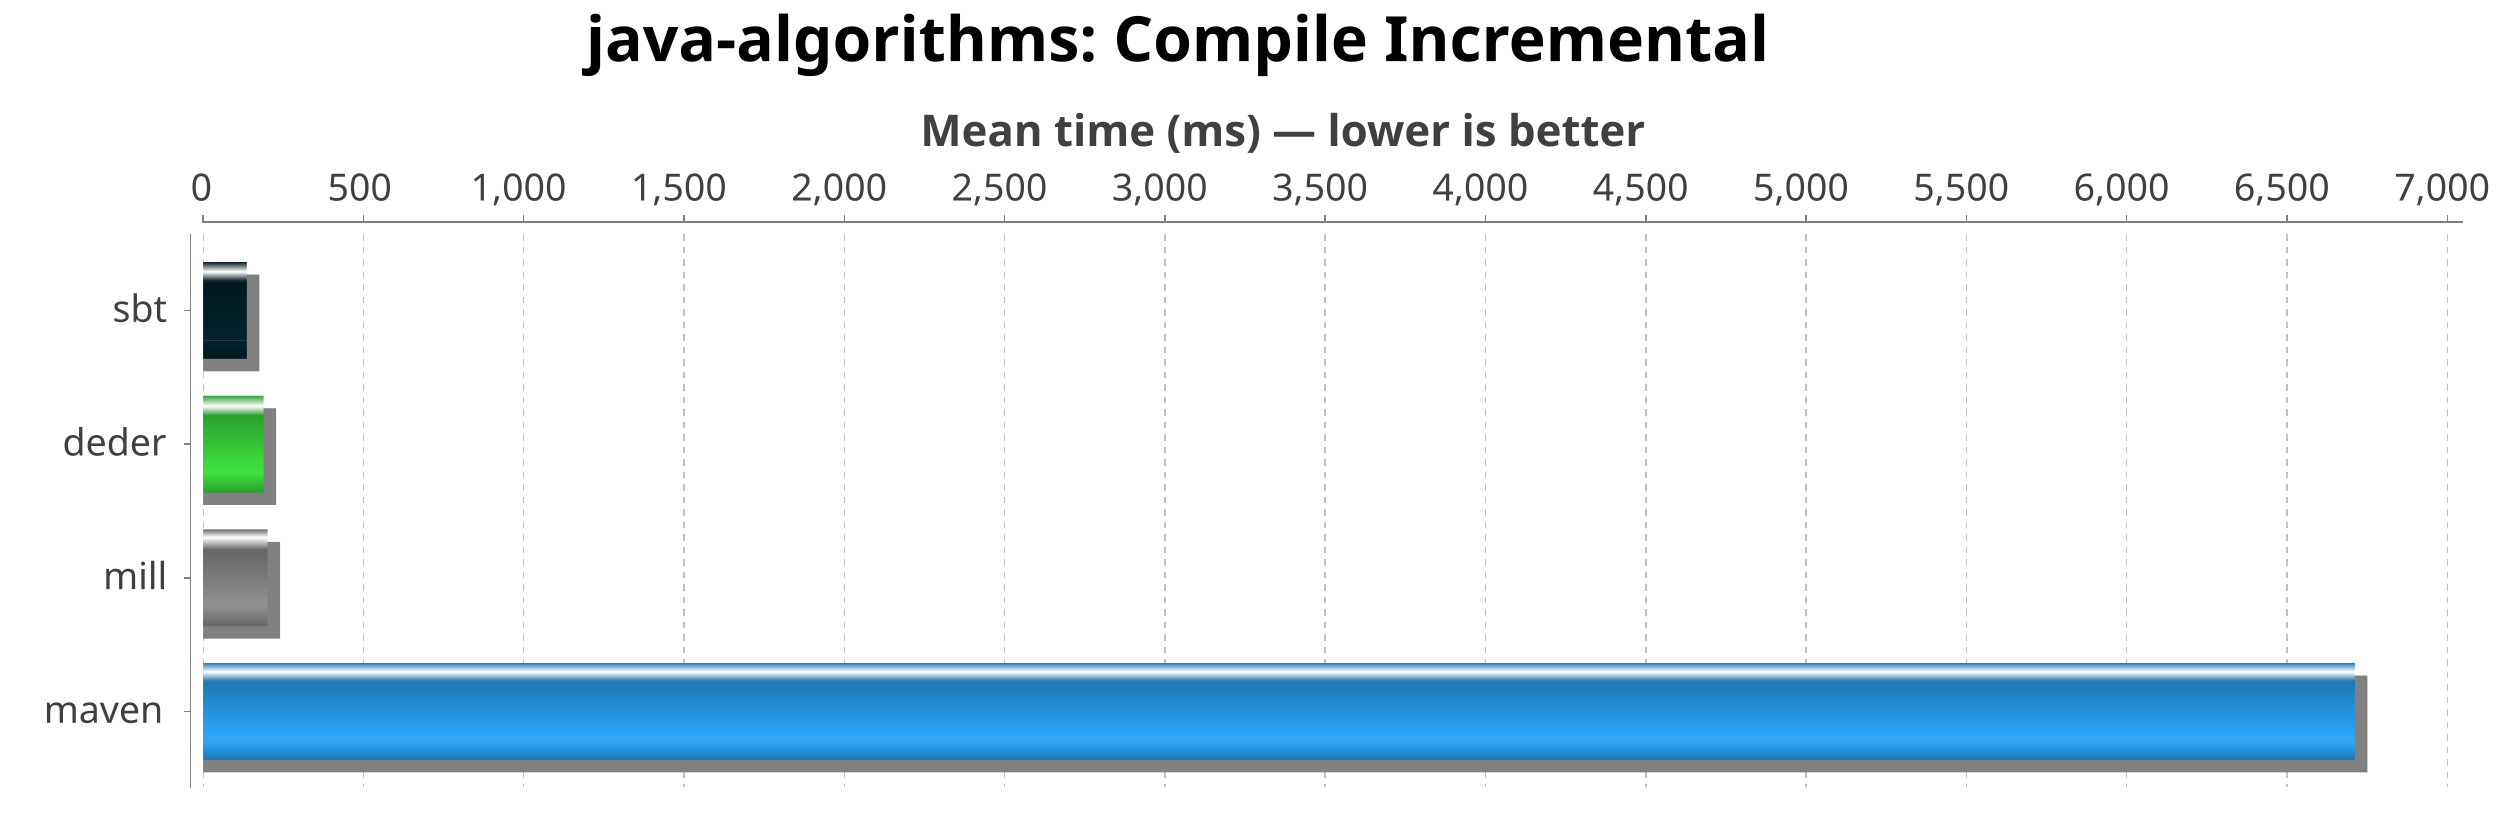
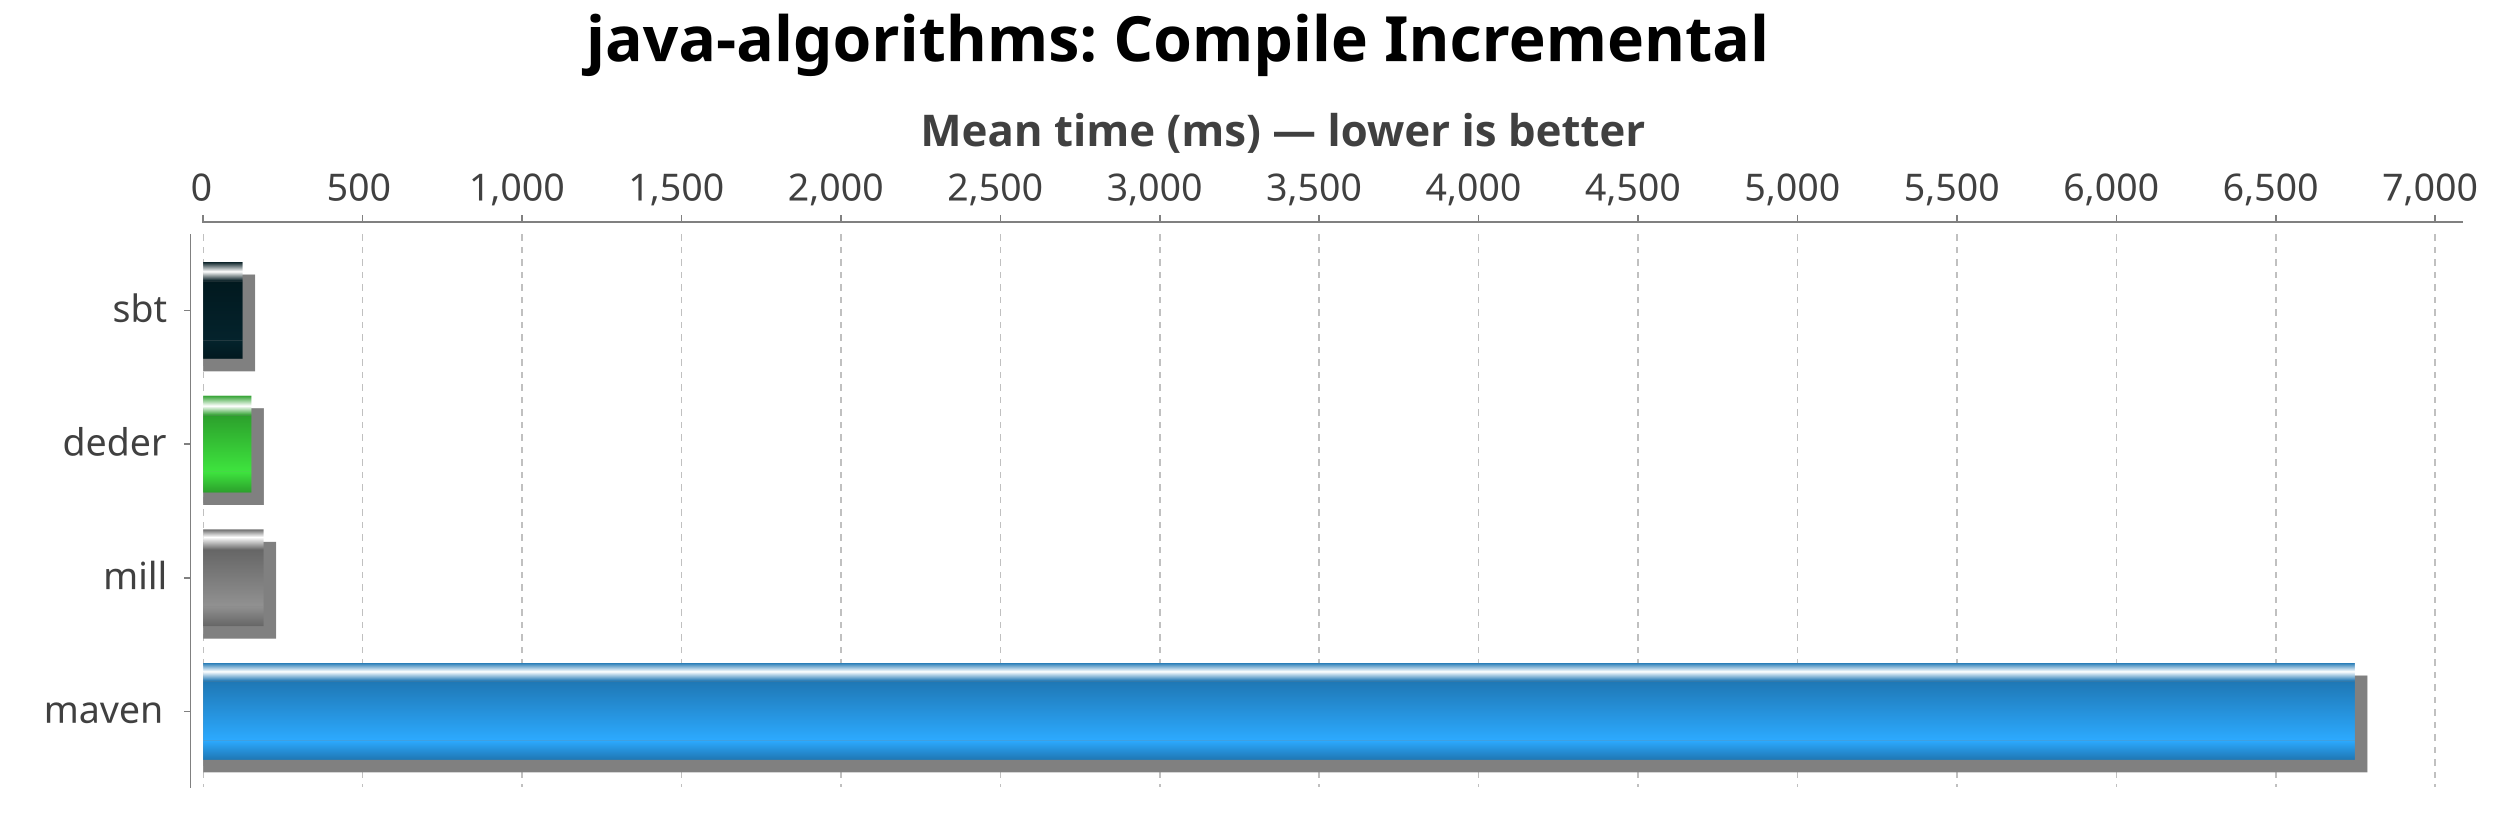
<svg xmlns="http://www.w3.org/2000/svg" width="800" height="260" text-rendering="auto" shape-rendering="auto">
  <defs>
-     <linearGradient id="_100937980618gp10" x1="0" y1="176" x2="0" y2="194" gradientUnits="userSpaceOnUse">
+     <linearGradient id="_330733399833gp10" x1="0" y1="176" x2="0" y2="194" gradientUnits="userSpaceOnUse">
      <stop offset="0%" stop-color="rgb(102,102,102)" />
      <stop offset="100%" stop-color="rgb(145,145,145)" />
    </linearGradient>
-     <linearGradient id="_100937980618gp3" x1="0" y1="109" x2="0" y2="114.82" gradientUnits="userSpaceOnUse">
+     <linearGradient id="_330733399833gp3" x1="0" y1="109" x2="0" y2="114.82" gradientUnits="userSpaceOnUse">
      <stop offset="0%" stop-color="rgb(4,35,44)" />
      <stop offset="100%" stop-color="rgb(1,25,31)" />
    </linearGradient>
-     <linearGradient id="_100937980618gp5" x1="0" y1="130" x2="0" y2="133" gradientUnits="userSpaceOnUse">
+     <linearGradient id="_330733399833gp5" x1="0" y1="130" x2="0" y2="133" gradientUnits="userSpaceOnUse">
      <stop offset="0%" stop-color="rgb(255,255,255)" />
      <stop offset="100%" stop-color="rgb(44,160,44)" />
    </linearGradient>
-     <linearGradient id="_100937980618gp14" x1="0" y1="218" x2="0" y2="237" gradientUnits="userSpaceOnUse">
+     <linearGradient id="_330733399833gp14" x1="0" y1="218" x2="0" y2="237" gradientUnits="userSpaceOnUse">
      <stop offset="0%" stop-color="rgb(31,119,180)" />
      <stop offset="100%" stop-color="rgb(44,170,255)" />
    </linearGradient>
-     <linearGradient id="_100937980618gp15" x1="0" y1="237" x2="0" y2="243.15" gradientUnits="userSpaceOnUse">
+     <linearGradient id="_330733399833gp15" x1="0" y1="237" x2="0" y2="243.15" gradientUnits="userSpaceOnUse">
      <stop offset="0%" stop-color="rgb(44,170,255)" />
      <stop offset="100%" stop-color="rgb(31,119,180)" />
    </linearGradient>
-     <linearGradient id="_100937980618gp2" x1="0" y1="90" x2="0" y2="109" gradientUnits="userSpaceOnUse">
+     <linearGradient id="_330733399833gp2" x1="0" y1="90" x2="0" y2="109" gradientUnits="userSpaceOnUse">
      <stop offset="0%" stop-color="rgb(1,25,31)" />
      <stop offset="100%" stop-color="rgb(4,35,44)" />
    </linearGradient>
-     <linearGradient id="_100937980618gp9" x1="0" y1="172" x2="0" y2="176" gradientUnits="userSpaceOnUse">
+     <linearGradient id="_330733399833gp9" x1="0" y1="172" x2="0" y2="176" gradientUnits="userSpaceOnUse">
      <stop offset="0%" stop-color="rgb(255,255,255)" />
      <stop offset="100%" stop-color="rgb(102,102,102)" />
    </linearGradient>
-     <linearGradient id="_100937980618gp12" x1="0" y1="212.18" x2="0" y2="215" gradientUnits="userSpaceOnUse">
+     <linearGradient id="_330733399833gp12" x1="0" y1="212.18" x2="0" y2="215" gradientUnits="userSpaceOnUse">
      <stop offset="0%" stop-color="rgb(31,119,180)" />
      <stop offset="100%" stop-color="rgb(255,255,255)" />
    </linearGradient>
-     <linearGradient id="_100937980618gp4" x1="0" y1="126.62" x2="0" y2="130" gradientUnits="userSpaceOnUse">
+     <linearGradient id="_330733399833gp4" x1="0" y1="126.62" x2="0" y2="130" gradientUnits="userSpaceOnUse">
      <stop offset="0%" stop-color="rgb(44,160,44)" />
      <stop offset="100%" stop-color="rgb(255,255,255)" />
    </linearGradient>
-     <linearGradient id="_100937980618gp6" x1="0" y1="133" x2="0" y2="151" gradientUnits="userSpaceOnUse">
+     <linearGradient id="_330733399833gp6" x1="0" y1="133" x2="0" y2="151" gradientUnits="userSpaceOnUse">
      <stop offset="0%" stop-color="rgb(44,160,44)" />
      <stop offset="100%" stop-color="rgb(62,228,62)" />
    </linearGradient>
-     <linearGradient id="_100937980618gp13" x1="0" y1="215" x2="0" y2="218" gradientUnits="userSpaceOnUse">
+     <linearGradient id="_330733399833gp13" x1="0" y1="215" x2="0" y2="218" gradientUnits="userSpaceOnUse">
      <stop offset="0%" stop-color="rgb(255,255,255)" />
      <stop offset="100%" stop-color="rgb(31,119,180)" />
    </linearGradient>
-     <linearGradient id="_100937980618gp1" x1="0" y1="87" x2="0" y2="90" gradientUnits="userSpaceOnUse">
+     <linearGradient id="_330733399833gp1" x1="0" y1="87" x2="0" y2="90" gradientUnits="userSpaceOnUse">
      <stop offset="0%" stop-color="rgb(255,255,255)" />
      <stop offset="100%" stop-color="rgb(1,25,31)" />
    </linearGradient>
-     <linearGradient id="_100937980618gp7" x1="0" y1="151" x2="0" y2="157.6" gradientUnits="userSpaceOnUse">
+     <linearGradient id="_330733399833gp7" x1="0" y1="151" x2="0" y2="157.6" gradientUnits="userSpaceOnUse">
      <stop offset="0%" stop-color="rgb(62,228,62)" />
      <stop offset="100%" stop-color="rgb(44,160,44)" />
    </linearGradient>
-     <linearGradient id="_100937980618gp8" x1="0" y1="169.4" x2="0" y2="172" gradientUnits="userSpaceOnUse">
+     <linearGradient id="_330733399833gp8" x1="0" y1="169.4" x2="0" y2="172" gradientUnits="userSpaceOnUse">
      <stop offset="0%" stop-color="rgb(102,102,102)" />
      <stop offset="100%" stop-color="rgb(255,255,255)" />
    </linearGradient>
-     <linearGradient id="_100937980618gp11" x1="0" y1="194" x2="0" y2="200.38" gradientUnits="userSpaceOnUse">
+     <linearGradient id="_330733399833gp11" x1="0" y1="194" x2="0" y2="200.38" gradientUnits="userSpaceOnUse">
      <stop offset="0%" stop-color="rgb(145,145,145)" />
      <stop offset="100%" stop-color="rgb(102,102,102)" />
    </linearGradient>
-     <linearGradient id="_100937980618gp0" x1="0" y1="83.85" x2="0" y2="87" gradientUnits="userSpaceOnUse">
+     <linearGradient id="_330733399833gp0" x1="0" y1="83.85" x2="0" y2="87" gradientUnits="userSpaceOnUse">
      <stop offset="0%" stop-color="rgb(1,25,31)" />
      <stop offset="100%" stop-color="rgb(255,255,255)" />
    </linearGradient>
-     <clipPath id="_100937980618clip-0">
+     <clipPath id="_330733399833clip-0">
      <path d="M0,0L0,260L800,260L800,0Z" />
    </clipPath>
-     <clipPath id="_100937980618clip-1">
+     <clipPath id="_330733399833clip-1">
      <path d="M65,75L65,252L788,252L788,75Z" />
    </clipPath>
  </defs>
-   <rect x="0" y="0" width="800" height="260" style="fill:rgb(255,255,255)" clip-path="url(#_100937980618clip-0)" />
+   <rect x="0" y="0" width="800" height="260" style="fill:rgb(255,255,255)" clip-path="url(#_330733399833clip-0)" />
  <g>
-     <text x="187.5" y="19.56" style="fill: rgb(0,0,0); fill-opacity: 1.0; font-family: sans-serif; font-size: 20px; font-weight: bold;" clip-path="url(#_100937980618clip-0)">java-algorithms: Compile Incremental</text>
+     <text x="187.5" y="19.56" style="fill: rgb(0,0,0); fill-opacity: 1.0; font-family: sans-serif; font-size: 20px; font-weight: bold;" clip-path="url(#_330733399833clip-0)">java-algorithms: Compile Incremental</text>
  </g>
-   <rect x="65" y="75" width="723" height="177" style="fill:rgb(255,255,255)" clip-path="url(#_100937980618clip-0)" />
-   <line x1="65" y1="71" x2="788" y2="71" style="stroke-width:0.5;stroke:rgb(128,128,128);stroke-opacity:1.0;stroke-linecap:square;stroke-miterlimit:10;shape-rendering:crispEdges" clip-path="url(#_100937980618clip-0)" />
+   <rect x="65" y="75" width="723" height="177" style="fill:rgb(255,255,255)" clip-path="url(#_330733399833clip-0)" />
+   <line x1="65" y1="71" x2="788" y2="71" style="stroke-width:0.5;stroke:rgb(128,128,128);stroke-opacity:1.0;stroke-linecap:square;stroke-miterlimit:10;shape-rendering:crispEdges" clip-path="url(#_330733399833clip-0)" />
  <g>
-     <text x="61" y="64.17" style="fill: rgb(64,64,64); fill-opacity: 1.0; font-family: sans-serif; font-size: 12px;" clip-path="url(#_100937980618clip-0)">0</text>
+     <text x="61" y="64.17" style="fill: rgb(64,64,64); fill-opacity: 1.0; font-family: sans-serif; font-size: 12px;" clip-path="url(#_330733399833clip-0)">0</text>
  </g>
-   <line x1="65" y1="69" x2="65" y2="71" style="stroke-width:0.5;stroke:rgb(128,128,128);stroke-opacity:1.0;stroke-linecap:square;stroke-miterlimit:10;shape-rendering:crispEdges" clip-path="url(#_100937980618clip-0)" />
+   <line x1="65" y1="69" x2="65" y2="71" style="stroke-width:0.5;stroke:rgb(128,128,128);stroke-opacity:1.0;stroke-linecap:square;stroke-miterlimit:10;shape-rendering:crispEdges" clip-path="url(#_330733399833clip-0)" />
  <g>
-     <text x="104.8" y="64.17" style="fill: rgb(64,64,64); fill-opacity: 1.0; font-family: sans-serif; font-size: 12px;" clip-path="url(#_100937980618clip-0)">500</text>
+     <text x="104.52" y="64.17" style="fill: rgb(64,64,64); fill-opacity: 1.0; font-family: sans-serif; font-size: 12px;" clip-path="url(#_330733399833clip-0)">500</text>
  </g>
-   <line x1="116.3" y1="69" x2="116.3" y2="71" style="stroke-width:0.5;stroke:rgb(128,128,128);stroke-opacity:1.0;stroke-linecap:square;stroke-miterlimit:10;shape-rendering:crispEdges" clip-path="url(#_100937980618clip-0)" />
+   <line x1="116.02" y1="69" x2="116.02" y2="71" style="stroke-width:0.5;stroke:rgb(128,128,128);stroke-opacity:1.0;stroke-linecap:square;stroke-miterlimit:10;shape-rendering:crispEdges" clip-path="url(#_330733399833clip-0)" />
  <g>
-     <text x="150.59" y="64.17" style="fill: rgb(64,64,64); fill-opacity: 1.0; font-family: sans-serif; font-size: 12px;" clip-path="url(#_100937980618clip-0)">1,000</text>
+     <text x="150.04" y="64.17" style="fill: rgb(64,64,64); fill-opacity: 1.0; font-family: sans-serif; font-size: 12px;" clip-path="url(#_330733399833clip-0)">1,000</text>
  </g>
-   <line x1="167.59" y1="69" x2="167.59" y2="71" style="stroke-width:0.5;stroke:rgb(128,128,128);stroke-opacity:1.0;stroke-linecap:square;stroke-miterlimit:10;shape-rendering:crispEdges" clip-path="url(#_100937980618clip-0)" />
+   <line x1="167.04" y1="69" x2="167.04" y2="71" style="stroke-width:0.5;stroke:rgb(128,128,128);stroke-opacity:1.0;stroke-linecap:square;stroke-miterlimit:10;shape-rendering:crispEdges" clip-path="url(#_330733399833clip-0)" />
  <g>
-     <text x="201.89" y="64.17" style="fill: rgb(64,64,64); fill-opacity: 1.0; font-family: sans-serif; font-size: 12px;" clip-path="url(#_100937980618clip-0)">1,500</text>
+     <text x="201.06" y="64.17" style="fill: rgb(64,64,64); fill-opacity: 1.0; font-family: sans-serif; font-size: 12px;" clip-path="url(#_330733399833clip-0)">1,500</text>
  </g>
-   <line x1="218.89" y1="69" x2="218.89" y2="71" style="stroke-width:0.5;stroke:rgb(128,128,128);stroke-opacity:1.0;stroke-linecap:square;stroke-miterlimit:10;shape-rendering:crispEdges" clip-path="url(#_100937980618clip-0)" />
+   <line x1="218.06" y1="69" x2="218.06" y2="71" style="stroke-width:0.5;stroke:rgb(128,128,128);stroke-opacity:1.0;stroke-linecap:square;stroke-miterlimit:10;shape-rendering:crispEdges" clip-path="url(#_330733399833clip-0)" />
  <g>
-     <text x="253.18" y="64.17" style="fill: rgb(64,64,64); fill-opacity: 1.0; font-family: sans-serif; font-size: 12px;" clip-path="url(#_100937980618clip-0)">2,000</text>
+     <text x="252.08" y="64.17" style="fill: rgb(64,64,64); fill-opacity: 1.0; font-family: sans-serif; font-size: 12px;" clip-path="url(#_330733399833clip-0)">2,000</text>
  </g>
-   <line x1="270.18" y1="69" x2="270.18" y2="71" style="stroke-width:0.5;stroke:rgb(128,128,128);stroke-opacity:1.0;stroke-linecap:square;stroke-miterlimit:10;shape-rendering:crispEdges" clip-path="url(#_100937980618clip-0)" />
+   <line x1="269.08" y1="69" x2="269.08" y2="71" style="stroke-width:0.5;stroke:rgb(128,128,128);stroke-opacity:1.0;stroke-linecap:square;stroke-miterlimit:10;shape-rendering:crispEdges" clip-path="url(#_330733399833clip-0)" />
  <g>
-     <text x="304.48" y="64.17" style="fill: rgb(64,64,64); fill-opacity: 1.0; font-family: sans-serif; font-size: 12px;" clip-path="url(#_100937980618clip-0)">2,500</text>
+     <text x="303.1" y="64.17" style="fill: rgb(64,64,64); fill-opacity: 1.0; font-family: sans-serif; font-size: 12px;" clip-path="url(#_330733399833clip-0)">2,500</text>
  </g>
-   <line x1="321.48" y1="69" x2="321.48" y2="71" style="stroke-width:0.5;stroke:rgb(128,128,128);stroke-opacity:1.0;stroke-linecap:square;stroke-miterlimit:10;shape-rendering:crispEdges" clip-path="url(#_100937980618clip-0)" />
+   <line x1="320.1" y1="69" x2="320.1" y2="71" style="stroke-width:0.5;stroke:rgb(128,128,128);stroke-opacity:1.0;stroke-linecap:square;stroke-miterlimit:10;shape-rendering:crispEdges" clip-path="url(#_330733399833clip-0)" />
  <g>
-     <text x="355.77" y="64.17" style="fill: rgb(64,64,64); fill-opacity: 1.0; font-family: sans-serif; font-size: 12px;" clip-path="url(#_100937980618clip-0)">3,000</text>
+     <text x="354.12" y="64.17" style="fill: rgb(64,64,64); fill-opacity: 1.0; font-family: sans-serif; font-size: 12px;" clip-path="url(#_330733399833clip-0)">3,000</text>
  </g>
-   <line x1="372.77" y1="69" x2="372.77" y2="71" style="stroke-width:0.5;stroke:rgb(128,128,128);stroke-opacity:1.0;stroke-linecap:square;stroke-miterlimit:10;shape-rendering:crispEdges" clip-path="url(#_100937980618clip-0)" />
+   <line x1="371.12" y1="69" x2="371.12" y2="71" style="stroke-width:0.5;stroke:rgb(128,128,128);stroke-opacity:1.0;stroke-linecap:square;stroke-miterlimit:10;shape-rendering:crispEdges" clip-path="url(#_330733399833clip-0)" />
  <g>
-     <text x="407.07" y="64.17" style="fill: rgb(64,64,64); fill-opacity: 1.0; font-family: sans-serif; font-size: 12px;" clip-path="url(#_100937980618clip-0)">3,500</text>
+     <text x="405.13" y="64.17" style="fill: rgb(64,64,64); fill-opacity: 1.0; font-family: sans-serif; font-size: 12px;" clip-path="url(#_330733399833clip-0)">3,500</text>
  </g>
-   <line x1="424.07" y1="69" x2="424.07" y2="71" style="stroke-width:0.5;stroke:rgb(128,128,128);stroke-opacity:1.0;stroke-linecap:square;stroke-miterlimit:10;shape-rendering:crispEdges" clip-path="url(#_100937980618clip-0)" />
+   <line x1="422.13" y1="69" x2="422.13" y2="71" style="stroke-width:0.5;stroke:rgb(128,128,128);stroke-opacity:1.0;stroke-linecap:square;stroke-miterlimit:10;shape-rendering:crispEdges" clip-path="url(#_330733399833clip-0)" />
  <g>
-     <text x="458.37" y="64.17" style="fill: rgb(64,64,64); fill-opacity: 1.0; font-family: sans-serif; font-size: 12px;" clip-path="url(#_100937980618clip-0)">4,000</text>
+     <text x="456.15" y="64.17" style="fill: rgb(64,64,64); fill-opacity: 1.0; font-family: sans-serif; font-size: 12px;" clip-path="url(#_330733399833clip-0)">4,000</text>
  </g>
-   <line x1="475.37" y1="69" x2="475.37" y2="71" style="stroke-width:0.5;stroke:rgb(128,128,128);stroke-opacity:1.0;stroke-linecap:square;stroke-miterlimit:10;shape-rendering:crispEdges" clip-path="url(#_100937980618clip-0)" />
+   <line x1="473.15" y1="69" x2="473.15" y2="71" style="stroke-width:0.5;stroke:rgb(128,128,128);stroke-opacity:1.0;stroke-linecap:square;stroke-miterlimit:10;shape-rendering:crispEdges" clip-path="url(#_330733399833clip-0)" />
  <g>
-     <text x="509.66" y="64.17" style="fill: rgb(64,64,64); fill-opacity: 1.0; font-family: sans-serif; font-size: 12px;" clip-path="url(#_100937980618clip-0)">4,500</text>
+     <text x="507.17" y="64.17" style="fill: rgb(64,64,64); fill-opacity: 1.0; font-family: sans-serif; font-size: 12px;" clip-path="url(#_330733399833clip-0)">4,500</text>
  </g>
-   <line x1="526.66" y1="69" x2="526.66" y2="71" style="stroke-width:0.5;stroke:rgb(128,128,128);stroke-opacity:1.0;stroke-linecap:square;stroke-miterlimit:10;shape-rendering:crispEdges" clip-path="url(#_100937980618clip-0)" />
+   <line x1="524.17" y1="69" x2="524.17" y2="71" style="stroke-width:0.5;stroke:rgb(128,128,128);stroke-opacity:1.0;stroke-linecap:square;stroke-miterlimit:10;shape-rendering:crispEdges" clip-path="url(#_330733399833clip-0)" />
  <g>
-     <text x="560.96" y="64.17" style="fill: rgb(64,64,64); fill-opacity: 1.0; font-family: sans-serif; font-size: 12px;" clip-path="url(#_100937980618clip-0)">5,000</text>
+     <text x="558.19" y="64.17" style="fill: rgb(64,64,64); fill-opacity: 1.0; font-family: sans-serif; font-size: 12px;" clip-path="url(#_330733399833clip-0)">5,000</text>
  </g>
-   <line x1="577.96" y1="69" x2="577.96" y2="71" style="stroke-width:0.5;stroke:rgb(128,128,128);stroke-opacity:1.0;stroke-linecap:square;stroke-miterlimit:10;shape-rendering:crispEdges" clip-path="url(#_100937980618clip-0)" />
+   <line x1="575.19" y1="69" x2="575.19" y2="71" style="stroke-width:0.5;stroke:rgb(128,128,128);stroke-opacity:1.0;stroke-linecap:square;stroke-miterlimit:10;shape-rendering:crispEdges" clip-path="url(#_330733399833clip-0)" />
  <g>
-     <text x="612.25" y="64.17" style="fill: rgb(64,64,64); fill-opacity: 1.0; font-family: sans-serif; font-size: 12px;" clip-path="url(#_100937980618clip-0)">5,500</text>
+     <text x="609.21" y="64.17" style="fill: rgb(64,64,64); fill-opacity: 1.0; font-family: sans-serif; font-size: 12px;" clip-path="url(#_330733399833clip-0)">5,500</text>
  </g>
-   <line x1="629.25" y1="69" x2="629.25" y2="71" style="stroke-width:0.5;stroke:rgb(128,128,128);stroke-opacity:1.0;stroke-linecap:square;stroke-miterlimit:10;shape-rendering:crispEdges" clip-path="url(#_100937980618clip-0)" />
+   <line x1="626.21" y1="69" x2="626.21" y2="71" style="stroke-width:0.5;stroke:rgb(128,128,128);stroke-opacity:1.0;stroke-linecap:square;stroke-miterlimit:10;shape-rendering:crispEdges" clip-path="url(#_330733399833clip-0)" />
  <g>
-     <text x="663.55" y="64.17" style="fill: rgb(64,64,64); fill-opacity: 1.0; font-family: sans-serif; font-size: 12px;" clip-path="url(#_100937980618clip-0)">6,000</text>
+     <text x="660.23" y="64.17" style="fill: rgb(64,64,64); fill-opacity: 1.0; font-family: sans-serif; font-size: 12px;" clip-path="url(#_330733399833clip-0)">6,000</text>
  </g>
-   <line x1="680.55" y1="69" x2="680.55" y2="71" style="stroke-width:0.5;stroke:rgb(128,128,128);stroke-opacity:1.0;stroke-linecap:square;stroke-miterlimit:10;shape-rendering:crispEdges" clip-path="url(#_100937980618clip-0)" />
+   <line x1="677.23" y1="69" x2="677.23" y2="71" style="stroke-width:0.5;stroke:rgb(128,128,128);stroke-opacity:1.0;stroke-linecap:square;stroke-miterlimit:10;shape-rendering:crispEdges" clip-path="url(#_330733399833clip-0)" />
  <g>
-     <text x="714.84" y="64.17" style="fill: rgb(64,64,64); fill-opacity: 1.0; font-family: sans-serif; font-size: 12px;" clip-path="url(#_100937980618clip-0)">6,500</text>
+     <text x="711.25" y="64.17" style="fill: rgb(64,64,64); fill-opacity: 1.0; font-family: sans-serif; font-size: 12px;" clip-path="url(#_330733399833clip-0)">6,500</text>
  </g>
-   <line x1="731.84" y1="69" x2="731.84" y2="71" style="stroke-width:0.5;stroke:rgb(128,128,128);stroke-opacity:1.0;stroke-linecap:square;stroke-miterlimit:10;shape-rendering:crispEdges" clip-path="url(#_100937980618clip-0)" />
+   <line x1="728.25" y1="69" x2="728.25" y2="71" style="stroke-width:0.5;stroke:rgb(128,128,128);stroke-opacity:1.0;stroke-linecap:square;stroke-miterlimit:10;shape-rendering:crispEdges" clip-path="url(#_330733399833clip-0)" />
  <g>
-     <text x="766.14" y="64.17" style="fill: rgb(64,64,64); fill-opacity: 1.0; font-family: sans-serif; font-size: 12px;" clip-path="url(#_100937980618clip-0)">7,000</text>
+     <text x="762.27" y="64.17" style="fill: rgb(64,64,64); fill-opacity: 1.0; font-family: sans-serif; font-size: 12px;" clip-path="url(#_330733399833clip-0)">7,000</text>
  </g>
-   <line x1="783.14" y1="69" x2="783.14" y2="71" style="stroke-width:0.5;stroke:rgb(128,128,128);stroke-opacity:1.0;stroke-linecap:square;stroke-miterlimit:10;shape-rendering:crispEdges" clip-path="url(#_100937980618clip-0)" />
+   <line x1="779.27" y1="69" x2="779.27" y2="71" style="stroke-width:0.5;stroke:rgb(128,128,128);stroke-opacity:1.0;stroke-linecap:square;stroke-miterlimit:10;shape-rendering:crispEdges" clip-path="url(#_330733399833clip-0)" />
  <g>
-     <text x="294.5" y="46.73" style="fill: rgb(64,64,64); fill-opacity: 1.0; font-family: sans-serif; font-size: 14px; font-weight: bold;" clip-path="url(#_100937980618clip-0)">Mean time (ms) — lower is better</text>
+     <text x="294.5" y="46.73" style="fill: rgb(64,64,64); fill-opacity: 1.0; font-family: sans-serif; font-size: 14px; font-weight: bold;" clip-path="url(#_330733399833clip-0)">Mean time (ms) — lower is better</text>
  </g>
-   <line x1="61" y1="75" x2="61" y2="252" style="stroke-width:0.5;stroke:rgb(128,128,128);stroke-opacity:1.0;stroke-linecap:square;stroke-miterlimit:10;shape-rendering:crispEdges" clip-path="url(#_100937980618clip-0)" />
-   <line x1="61" y1="99.34" x2="61" y2="99.34" style="stroke-width:0.5;stroke:rgb(128,128,128);stroke-opacity:1.0;stroke-linecap:square;stroke-miterlimit:10;shape-rendering:crispEdges" clip-path="url(#_100937980618clip-0)" />
-   <line x1="61" y1="99.34" x2="59" y2="99.34" style="stroke-width:0.5;stroke:rgb(128,128,128);stroke-opacity:1.0;stroke-linecap:square;stroke-miterlimit:10;shape-rendering:crispEdges" clip-path="url(#_100937980618clip-0)" />
-   <line x1="61" y1="142.11" x2="61" y2="142.11" style="stroke-width:0.5;stroke:rgb(128,128,128);stroke-opacity:1.0;stroke-linecap:square;stroke-miterlimit:10;shape-rendering:crispEdges" clip-path="url(#_100937980618clip-0)" />
-   <line x1="61" y1="142.11" x2="59" y2="142.11" style="stroke-width:0.5;stroke:rgb(128,128,128);stroke-opacity:1.0;stroke-linecap:square;stroke-miterlimit:10;shape-rendering:crispEdges" clip-path="url(#_100937980618clip-0)" />
-   <line x1="61" y1="184.89" x2="61" y2="184.89" style="stroke-width:0.5;stroke:rgb(128,128,128);stroke-opacity:1.0;stroke-linecap:square;stroke-miterlimit:10;shape-rendering:crispEdges" clip-path="url(#_100937980618clip-0)" />
-   <line x1="61" y1="184.89" x2="59" y2="184.89" style="stroke-width:0.5;stroke:rgb(128,128,128);stroke-opacity:1.0;stroke-linecap:square;stroke-miterlimit:10;shape-rendering:crispEdges" clip-path="url(#_100937980618clip-0)" />
-   <line x1="61" y1="227.66" x2="61" y2="227.66" style="stroke-width:0.5;stroke:rgb(128,128,128);stroke-opacity:1.0;stroke-linecap:square;stroke-miterlimit:10;shape-rendering:crispEdges" clip-path="url(#_100937980618clip-0)" />
-   <line x1="61" y1="227.66" x2="59" y2="227.66" style="stroke-width:0.5;stroke:rgb(128,128,128);stroke-opacity:1.0;stroke-linecap:square;stroke-miterlimit:10;shape-rendering:crispEdges" clip-path="url(#_100937980618clip-0)" />
+   <line x1="61" y1="75" x2="61" y2="252" style="stroke-width:0.5;stroke:rgb(128,128,128);stroke-opacity:1.0;stroke-linecap:square;stroke-miterlimit:10;shape-rendering:crispEdges" clip-path="url(#_330733399833clip-0)" />
+   <line x1="61" y1="99.34" x2="61" y2="99.34" style="stroke-width:0.5;stroke:rgb(128,128,128);stroke-opacity:1.0;stroke-linecap:square;stroke-miterlimit:10;shape-rendering:crispEdges" clip-path="url(#_330733399833clip-0)" />
+   <line x1="61" y1="99.34" x2="59" y2="99.34" style="stroke-width:0.5;stroke:rgb(128,128,128);stroke-opacity:1.0;stroke-linecap:square;stroke-miterlimit:10;shape-rendering:crispEdges" clip-path="url(#_330733399833clip-0)" />
+   <line x1="61" y1="142.11" x2="61" y2="142.11" style="stroke-width:0.5;stroke:rgb(128,128,128);stroke-opacity:1.0;stroke-linecap:square;stroke-miterlimit:10;shape-rendering:crispEdges" clip-path="url(#_330733399833clip-0)" />
+   <line x1="61" y1="142.11" x2="59" y2="142.11" style="stroke-width:0.5;stroke:rgb(128,128,128);stroke-opacity:1.0;stroke-linecap:square;stroke-miterlimit:10;shape-rendering:crispEdges" clip-path="url(#_330733399833clip-0)" />
+   <line x1="61" y1="184.89" x2="61" y2="184.89" style="stroke-width:0.5;stroke:rgb(128,128,128);stroke-opacity:1.0;stroke-linecap:square;stroke-miterlimit:10;shape-rendering:crispEdges" clip-path="url(#_330733399833clip-0)" />
+   <line x1="61" y1="184.89" x2="59" y2="184.89" style="stroke-width:0.5;stroke:rgb(128,128,128);stroke-opacity:1.0;stroke-linecap:square;stroke-miterlimit:10;shape-rendering:crispEdges" clip-path="url(#_330733399833clip-0)" />
+   <line x1="61" y1="227.66" x2="61" y2="227.66" style="stroke-width:0.5;stroke:rgb(128,128,128);stroke-opacity:1.0;stroke-linecap:square;stroke-miterlimit:10;shape-rendering:crispEdges" clip-path="url(#_330733399833clip-0)" />
+   <line x1="61" y1="227.66" x2="59" y2="227.66" style="stroke-width:0.5;stroke:rgb(128,128,128);stroke-opacity:1.0;stroke-linecap:square;stroke-miterlimit:10;shape-rendering:crispEdges" clip-path="url(#_330733399833clip-0)" />
  <g>
-     <text x="36" y="102.98" style="fill: rgb(64,64,64); fill-opacity: 1.0; font-family: sans-serif; font-size: 12px;" clip-path="url(#_100937980618clip-0)">sbt</text>
+     <text x="36" y="102.98" style="fill: rgb(64,64,64); fill-opacity: 1.0; font-family: sans-serif; font-size: 12px;" clip-path="url(#_330733399833clip-0)">sbt</text>
  </g>
  <g>
-     <text x="20" y="145.75" style="fill: rgb(64,64,64); fill-opacity: 1.0; font-family: sans-serif; font-size: 12px;" clip-path="url(#_100937980618clip-0)">deder</text>
+     <text x="20" y="145.75" style="fill: rgb(64,64,64); fill-opacity: 1.0; font-family: sans-serif; font-size: 12px;" clip-path="url(#_330733399833clip-0)">deder</text>
  </g>
  <g>
-     <text x="33" y="188.53" style="fill: rgb(64,64,64); fill-opacity: 1.0; font-family: sans-serif; font-size: 12px;" clip-path="url(#_100937980618clip-0)">mill</text>
+     <text x="33" y="188.53" style="fill: rgb(64,64,64); fill-opacity: 1.0; font-family: sans-serif; font-size: 12px;" clip-path="url(#_330733399833clip-0)">mill</text>
  </g>
  <g>
-     <text x="14" y="231.3" style="fill: rgb(64,64,64); fill-opacity: 1.0; font-family: sans-serif; font-size: 12px;" clip-path="url(#_100937980618clip-0)">maven</text>
+     <text x="14" y="231.3" style="fill: rgb(64,64,64); fill-opacity: 1.0; font-family: sans-serif; font-size: 12px;" clip-path="url(#_330733399833clip-0)">maven</text>
  </g>
-   <line x1="65" y1="75" x2="65" y2="252" style="stroke-width:0.5;stroke:rgb(192,192,192);stroke-opacity:1.0;stroke-linejoin:bevel;stroke-miterlimit:0;stroke-dasharray:2.0,2.0;shape-rendering:crispEdges" clip-path="url(#_100937980618clip-1)" />
-   <line x1="116.3" y1="75" x2="116.3" y2="252" style="stroke-width:0.5;stroke:rgb(192,192,192);stroke-opacity:1.0;stroke-linejoin:bevel;stroke-miterlimit:0;stroke-dasharray:2.0,2.0;shape-rendering:crispEdges" clip-path="url(#_100937980618clip-1)" />
-   <line x1="167.59" y1="75" x2="167.59" y2="252" style="stroke-width:0.5;stroke:rgb(192,192,192);stroke-opacity:1.0;stroke-linejoin:bevel;stroke-miterlimit:0;stroke-dasharray:2.0,2.0;shape-rendering:crispEdges" clip-path="url(#_100937980618clip-1)" />
-   <line x1="218.89" y1="75" x2="218.89" y2="252" style="stroke-width:0.5;stroke:rgb(192,192,192);stroke-opacity:1.0;stroke-linejoin:bevel;stroke-miterlimit:0;stroke-dasharray:2.0,2.0;shape-rendering:crispEdges" clip-path="url(#_100937980618clip-1)" />
-   <line x1="270.18" y1="75" x2="270.18" y2="252" style="stroke-width:0.5;stroke:rgb(192,192,192);stroke-opacity:1.0;stroke-linejoin:bevel;stroke-miterlimit:0;stroke-dasharray:2.0,2.0;shape-rendering:crispEdges" clip-path="url(#_100937980618clip-1)" />
-   <line x1="321.48" y1="75" x2="321.48" y2="252" style="stroke-width:0.5;stroke:rgb(192,192,192);stroke-opacity:1.0;stroke-linejoin:bevel;stroke-miterlimit:0;stroke-dasharray:2.0,2.0;shape-rendering:crispEdges" clip-path="url(#_100937980618clip-1)" />
-   <line x1="372.77" y1="75" x2="372.77" y2="252" style="stroke-width:0.5;stroke:rgb(192,192,192);stroke-opacity:1.0;stroke-linejoin:bevel;stroke-miterlimit:0;stroke-dasharray:2.0,2.0;shape-rendering:crispEdges" clip-path="url(#_100937980618clip-1)" />
-   <line x1="424.07" y1="75" x2="424.07" y2="252" style="stroke-width:0.5;stroke:rgb(192,192,192);stroke-opacity:1.0;stroke-linejoin:bevel;stroke-miterlimit:0;stroke-dasharray:2.0,2.0;shape-rendering:crispEdges" clip-path="url(#_100937980618clip-1)" />
-   <line x1="475.37" y1="75" x2="475.37" y2="252" style="stroke-width:0.5;stroke:rgb(192,192,192);stroke-opacity:1.0;stroke-linejoin:bevel;stroke-miterlimit:0;stroke-dasharray:2.0,2.0;shape-rendering:crispEdges" clip-path="url(#_100937980618clip-1)" />
-   <line x1="526.66" y1="75" x2="526.66" y2="252" style="stroke-width:0.5;stroke:rgb(192,192,192);stroke-opacity:1.0;stroke-linejoin:bevel;stroke-miterlimit:0;stroke-dasharray:2.0,2.0;shape-rendering:crispEdges" clip-path="url(#_100937980618clip-1)" />
-   <line x1="577.96" y1="75" x2="577.96" y2="252" style="stroke-width:0.5;stroke:rgb(192,192,192);stroke-opacity:1.0;stroke-linejoin:bevel;stroke-miterlimit:0;stroke-dasharray:2.0,2.0;shape-rendering:crispEdges" clip-path="url(#_100937980618clip-1)" />
-   <line x1="629.25" y1="75" x2="629.25" y2="252" style="stroke-width:0.5;stroke:rgb(192,192,192);stroke-opacity:1.0;stroke-linejoin:bevel;stroke-miterlimit:0;stroke-dasharray:2.0,2.0;shape-rendering:crispEdges" clip-path="url(#_100937980618clip-1)" />
-   <line x1="680.55" y1="75" x2="680.55" y2="252" style="stroke-width:0.5;stroke:rgb(192,192,192);stroke-opacity:1.0;stroke-linejoin:bevel;stroke-miterlimit:0;stroke-dasharray:2.0,2.0;shape-rendering:crispEdges" clip-path="url(#_100937980618clip-1)" />
-   <line x1="731.84" y1="75" x2="731.84" y2="252" style="stroke-width:0.5;stroke:rgb(192,192,192);stroke-opacity:1.0;stroke-linejoin:bevel;stroke-miterlimit:0;stroke-dasharray:2.0,2.0;shape-rendering:crispEdges" clip-path="url(#_100937980618clip-1)" />
-   <line x1="783.14" y1="75" x2="783.14" y2="252" style="stroke-width:0.5;stroke:rgb(192,192,192);stroke-opacity:1.0;stroke-linejoin:bevel;stroke-miterlimit:0;stroke-dasharray:2.0,2.0;shape-rendering:crispEdges" clip-path="url(#_100937980618clip-1)" />
-   <rect x="65" y="87.85" width="17.99" height="30.97" style="fill:rgb(128,128,128)" clip-path="url(#_100937980618clip-1)" />
-   <rect x="65" y="83.85" width="13.99" height="3.15" style="fill:url(#_100937980618gp0)" clip-path="url(#_100937980618clip-1)" />
-   <rect x="65" y="87" width="13.99" height="3" style="fill:url(#_100937980618gp1)" clip-path="url(#_100937980618clip-1)" />
-   <rect x="65" y="90" width="13.99" height="19" style="fill:url(#_100937980618gp2)" clip-path="url(#_100937980618clip-1)" />
-   <rect x="65" y="109" width="13.99" height="5.82" style="fill:url(#_100937980618gp3)" clip-path="url(#_100937980618clip-1)" />
-   <rect x="65" y="130.62" width="23.36" height="30.98" style="fill:rgb(128,128,128)" clip-path="url(#_100937980618clip-1)" />
-   <rect x="65" y="126.63" width="19.36" height="3.37" style="fill:url(#_100937980618gp4)" clip-path="url(#_100937980618clip-1)" />
-   <rect x="65" y="130" width="19.36" height="3" style="fill:url(#_100937980618gp5)" clip-path="url(#_100937980618clip-1)" />
-   <rect x="65" y="133" width="19.36" height="18" style="fill:url(#_100937980618gp6)" clip-path="url(#_100937980618clip-1)" />
-   <rect x="65" y="151" width="19.36" height="6.6" style="fill:url(#_100937980618gp7)" clip-path="url(#_100937980618clip-1)" />
-   <rect x="65" y="173.4" width="24.63" height="30.97" style="fill:rgb(128,128,128)" clip-path="url(#_100937980618clip-1)" />
-   <rect x="65" y="169.4" width="20.63" height="2.6" style="fill:url(#_100937980618gp8)" clip-path="url(#_100937980618clip-1)" />
-   <rect x="65" y="172" width="20.63" height="4" style="fill:url(#_100937980618gp9)" clip-path="url(#_100937980618clip-1)" />
-   <rect x="65" y="176" width="20.63" height="18" style="fill:url(#_100937980618gp10)" clip-path="url(#_100937980618clip-1)" />
-   <rect x="65" y="194" width="20.63" height="6.37" style="fill:url(#_100937980618gp11)" clip-path="url(#_100937980618clip-1)" />
-   <rect x="65" y="216.17" width="692.57" height="30.97" style="fill:rgb(128,128,128)" clip-path="url(#_100937980618clip-1)" />
-   <rect x="65" y="212.17" width="688.57" height="2.83" style="fill:url(#_100937980618gp12)" clip-path="url(#_100937980618clip-1)" />
-   <rect x="65" y="215" width="688.57" height="3" style="fill:url(#_100937980618gp13)" clip-path="url(#_100937980618clip-1)" />
-   <rect x="65" y="218" width="688.57" height="19" style="fill:url(#_100937980618gp14)" clip-path="url(#_100937980618clip-1)" />
-   <rect x="65" y="237" width="688.57" height="6.15" style="fill:url(#_100937980618gp15)" clip-path="url(#_100937980618clip-1)" />
+   <line x1="65" y1="75" x2="65" y2="252" style="stroke-width:0.5;stroke:rgb(192,192,192);stroke-opacity:1.0;stroke-linejoin:bevel;stroke-miterlimit:0;stroke-dasharray:2.0,2.0;shape-rendering:crispEdges" clip-path="url(#_330733399833clip-1)" />
+   <line x1="116.02" y1="75" x2="116.02" y2="252" style="stroke-width:0.5;stroke:rgb(192,192,192);stroke-opacity:1.0;stroke-linejoin:bevel;stroke-miterlimit:0;stroke-dasharray:2.0,2.0;shape-rendering:crispEdges" clip-path="url(#_330733399833clip-1)" />
+   <line x1="167.04" y1="75" x2="167.04" y2="252" style="stroke-width:0.5;stroke:rgb(192,192,192);stroke-opacity:1.0;stroke-linejoin:bevel;stroke-miterlimit:0;stroke-dasharray:2.0,2.0;shape-rendering:crispEdges" clip-path="url(#_330733399833clip-1)" />
+   <line x1="218.06" y1="75" x2="218.06" y2="252" style="stroke-width:0.5;stroke:rgb(192,192,192);stroke-opacity:1.0;stroke-linejoin:bevel;stroke-miterlimit:0;stroke-dasharray:2.0,2.0;shape-rendering:crispEdges" clip-path="url(#_330733399833clip-1)" />
+   <line x1="269.08" y1="75" x2="269.08" y2="252" style="stroke-width:0.5;stroke:rgb(192,192,192);stroke-opacity:1.0;stroke-linejoin:bevel;stroke-miterlimit:0;stroke-dasharray:2.0,2.0;shape-rendering:crispEdges" clip-path="url(#_330733399833clip-1)" />
+   <line x1="320.1" y1="75" x2="320.1" y2="252" style="stroke-width:0.5;stroke:rgb(192,192,192);stroke-opacity:1.0;stroke-linejoin:bevel;stroke-miterlimit:0;stroke-dasharray:2.0,2.0;shape-rendering:crispEdges" clip-path="url(#_330733399833clip-1)" />
+   <line x1="371.12" y1="75" x2="371.12" y2="252" style="stroke-width:0.5;stroke:rgb(192,192,192);stroke-opacity:1.0;stroke-linejoin:bevel;stroke-miterlimit:0;stroke-dasharray:2.0,2.0;shape-rendering:crispEdges" clip-path="url(#_330733399833clip-1)" />
+   <line x1="422.13" y1="75" x2="422.13" y2="252" style="stroke-width:0.5;stroke:rgb(192,192,192);stroke-opacity:1.0;stroke-linejoin:bevel;stroke-miterlimit:0;stroke-dasharray:2.0,2.0;shape-rendering:crispEdges" clip-path="url(#_330733399833clip-1)" />
+   <line x1="473.15" y1="75" x2="473.15" y2="252" style="stroke-width:0.5;stroke:rgb(192,192,192);stroke-opacity:1.0;stroke-linejoin:bevel;stroke-miterlimit:0;stroke-dasharray:2.0,2.0;shape-rendering:crispEdges" clip-path="url(#_330733399833clip-1)" />
+   <line x1="524.17" y1="75" x2="524.17" y2="252" style="stroke-width:0.5;stroke:rgb(192,192,192);stroke-opacity:1.0;stroke-linejoin:bevel;stroke-miterlimit:0;stroke-dasharray:2.0,2.0;shape-rendering:crispEdges" clip-path="url(#_330733399833clip-1)" />
+   <line x1="575.19" y1="75" x2="575.19" y2="252" style="stroke-width:0.5;stroke:rgb(192,192,192);stroke-opacity:1.0;stroke-linejoin:bevel;stroke-miterlimit:0;stroke-dasharray:2.0,2.0;shape-rendering:crispEdges" clip-path="url(#_330733399833clip-1)" />
+   <line x1="626.21" y1="75" x2="626.21" y2="252" style="stroke-width:0.5;stroke:rgb(192,192,192);stroke-opacity:1.0;stroke-linejoin:bevel;stroke-miterlimit:0;stroke-dasharray:2.0,2.0;shape-rendering:crispEdges" clip-path="url(#_330733399833clip-1)" />
+   <line x1="677.23" y1="75" x2="677.23" y2="252" style="stroke-width:0.5;stroke:rgb(192,192,192);stroke-opacity:1.0;stroke-linejoin:bevel;stroke-miterlimit:0;stroke-dasharray:2.0,2.0;shape-rendering:crispEdges" clip-path="url(#_330733399833clip-1)" />
+   <line x1="728.25" y1="75" x2="728.25" y2="252" style="stroke-width:0.5;stroke:rgb(192,192,192);stroke-opacity:1.0;stroke-linejoin:bevel;stroke-miterlimit:0;stroke-dasharray:2.0,2.0;shape-rendering:crispEdges" clip-path="url(#_330733399833clip-1)" />
+   <line x1="779.27" y1="75" x2="779.27" y2="252" style="stroke-width:0.5;stroke:rgb(192,192,192);stroke-opacity:1.0;stroke-linejoin:bevel;stroke-miterlimit:0;stroke-dasharray:2.0,2.0;shape-rendering:crispEdges" clip-path="url(#_330733399833clip-1)" />
+   <rect x="65" y="87.85" width="16.63" height="30.97" style="fill:rgb(128,128,128)" clip-path="url(#_330733399833clip-1)" />
+   <rect x="65" y="83.85" width="12.63" height="3.15" style="fill:url(#_330733399833gp0)" clip-path="url(#_330733399833clip-1)" />
+   <rect x="65" y="87" width="12.63" height="3" style="fill:url(#_330733399833gp1)" clip-path="url(#_330733399833clip-1)" />
+   <rect x="65" y="90" width="12.63" height="19" style="fill:url(#_330733399833gp2)" clip-path="url(#_330733399833clip-1)" />
+   <rect x="65" y="109" width="12.63" height="5.82" style="fill:url(#_330733399833gp3)" clip-path="url(#_330733399833clip-1)" />
+   <rect x="65" y="130.62" width="19.45" height="30.98" style="fill:rgb(128,128,128)" clip-path="url(#_330733399833clip-1)" />
+   <rect x="65" y="126.63" width="15.45" height="3.37" style="fill:url(#_330733399833gp4)" clip-path="url(#_330733399833clip-1)" />
+   <rect x="65" y="130" width="15.45" height="3" style="fill:url(#_330733399833gp5)" clip-path="url(#_330733399833clip-1)" />
+   <rect x="65" y="133" width="15.45" height="18" style="fill:url(#_330733399833gp6)" clip-path="url(#_330733399833clip-1)" />
+   <rect x="65" y="151" width="15.45" height="6.6" style="fill:url(#_330733399833gp7)" clip-path="url(#_330733399833clip-1)" />
+   <rect x="65" y="173.4" width="23.35" height="30.97" style="fill:rgb(128,128,128)" clip-path="url(#_330733399833clip-1)" />
+   <rect x="65" y="169.4" width="19.35" height="2.6" style="fill:url(#_330733399833gp8)" clip-path="url(#_330733399833clip-1)" />
+   <rect x="65" y="172" width="19.35" height="4" style="fill:url(#_330733399833gp9)" clip-path="url(#_330733399833clip-1)" />
+   <rect x="65" y="176" width="19.35" height="18" style="fill:url(#_330733399833gp10)" clip-path="url(#_330733399833clip-1)" />
+   <rect x="65" y="194" width="19.35" height="6.37" style="fill:url(#_330733399833gp11)" clip-path="url(#_330733399833clip-1)" />
+   <rect x="65" y="216.17" width="692.57" height="30.97" style="fill:rgb(128,128,128)" clip-path="url(#_330733399833clip-1)" />
+   <rect x="65" y="212.17" width="688.57" height="2.83" style="fill:url(#_330733399833gp12)" clip-path="url(#_330733399833clip-1)" />
+   <rect x="65" y="215" width="688.57" height="3" style="fill:url(#_330733399833gp13)" clip-path="url(#_330733399833clip-1)" />
+   <rect x="65" y="218" width="688.57" height="19" style="fill:url(#_330733399833gp14)" clip-path="url(#_330733399833clip-1)" />
+   <rect x="65" y="237" width="688.57" height="6.15" style="fill:url(#_330733399833gp15)" clip-path="url(#_330733399833clip-1)" />
</svg>
